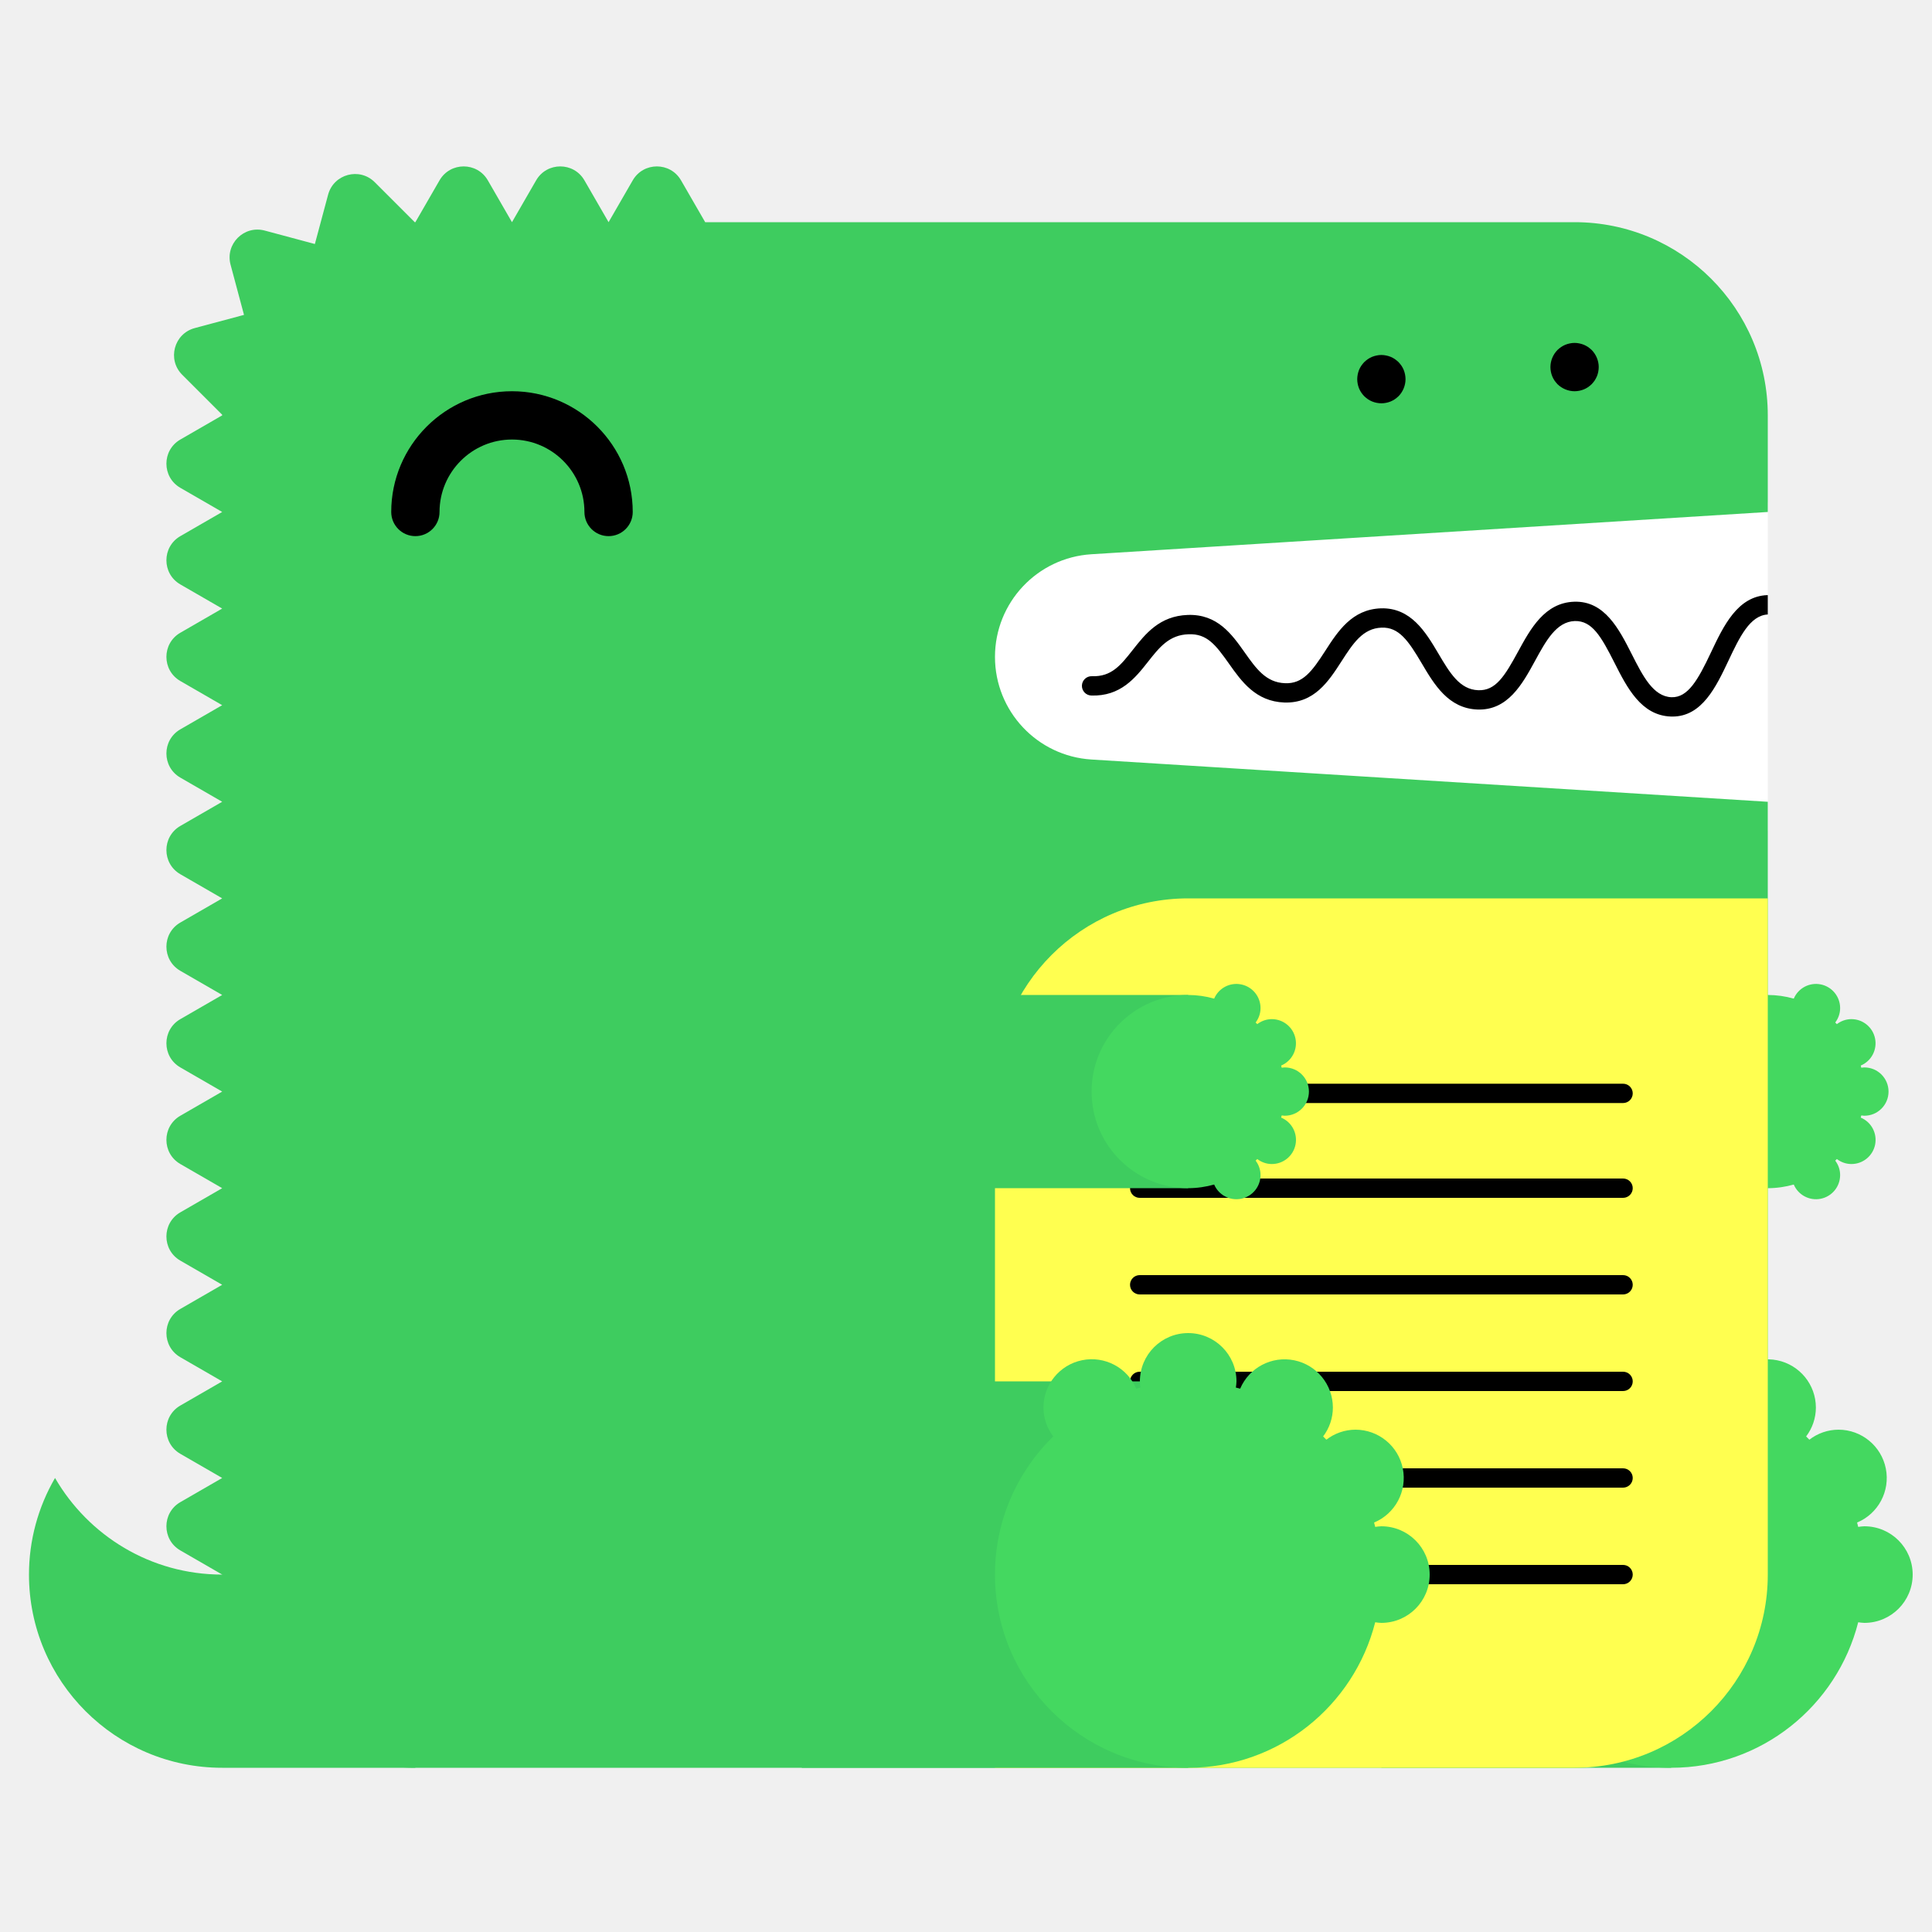
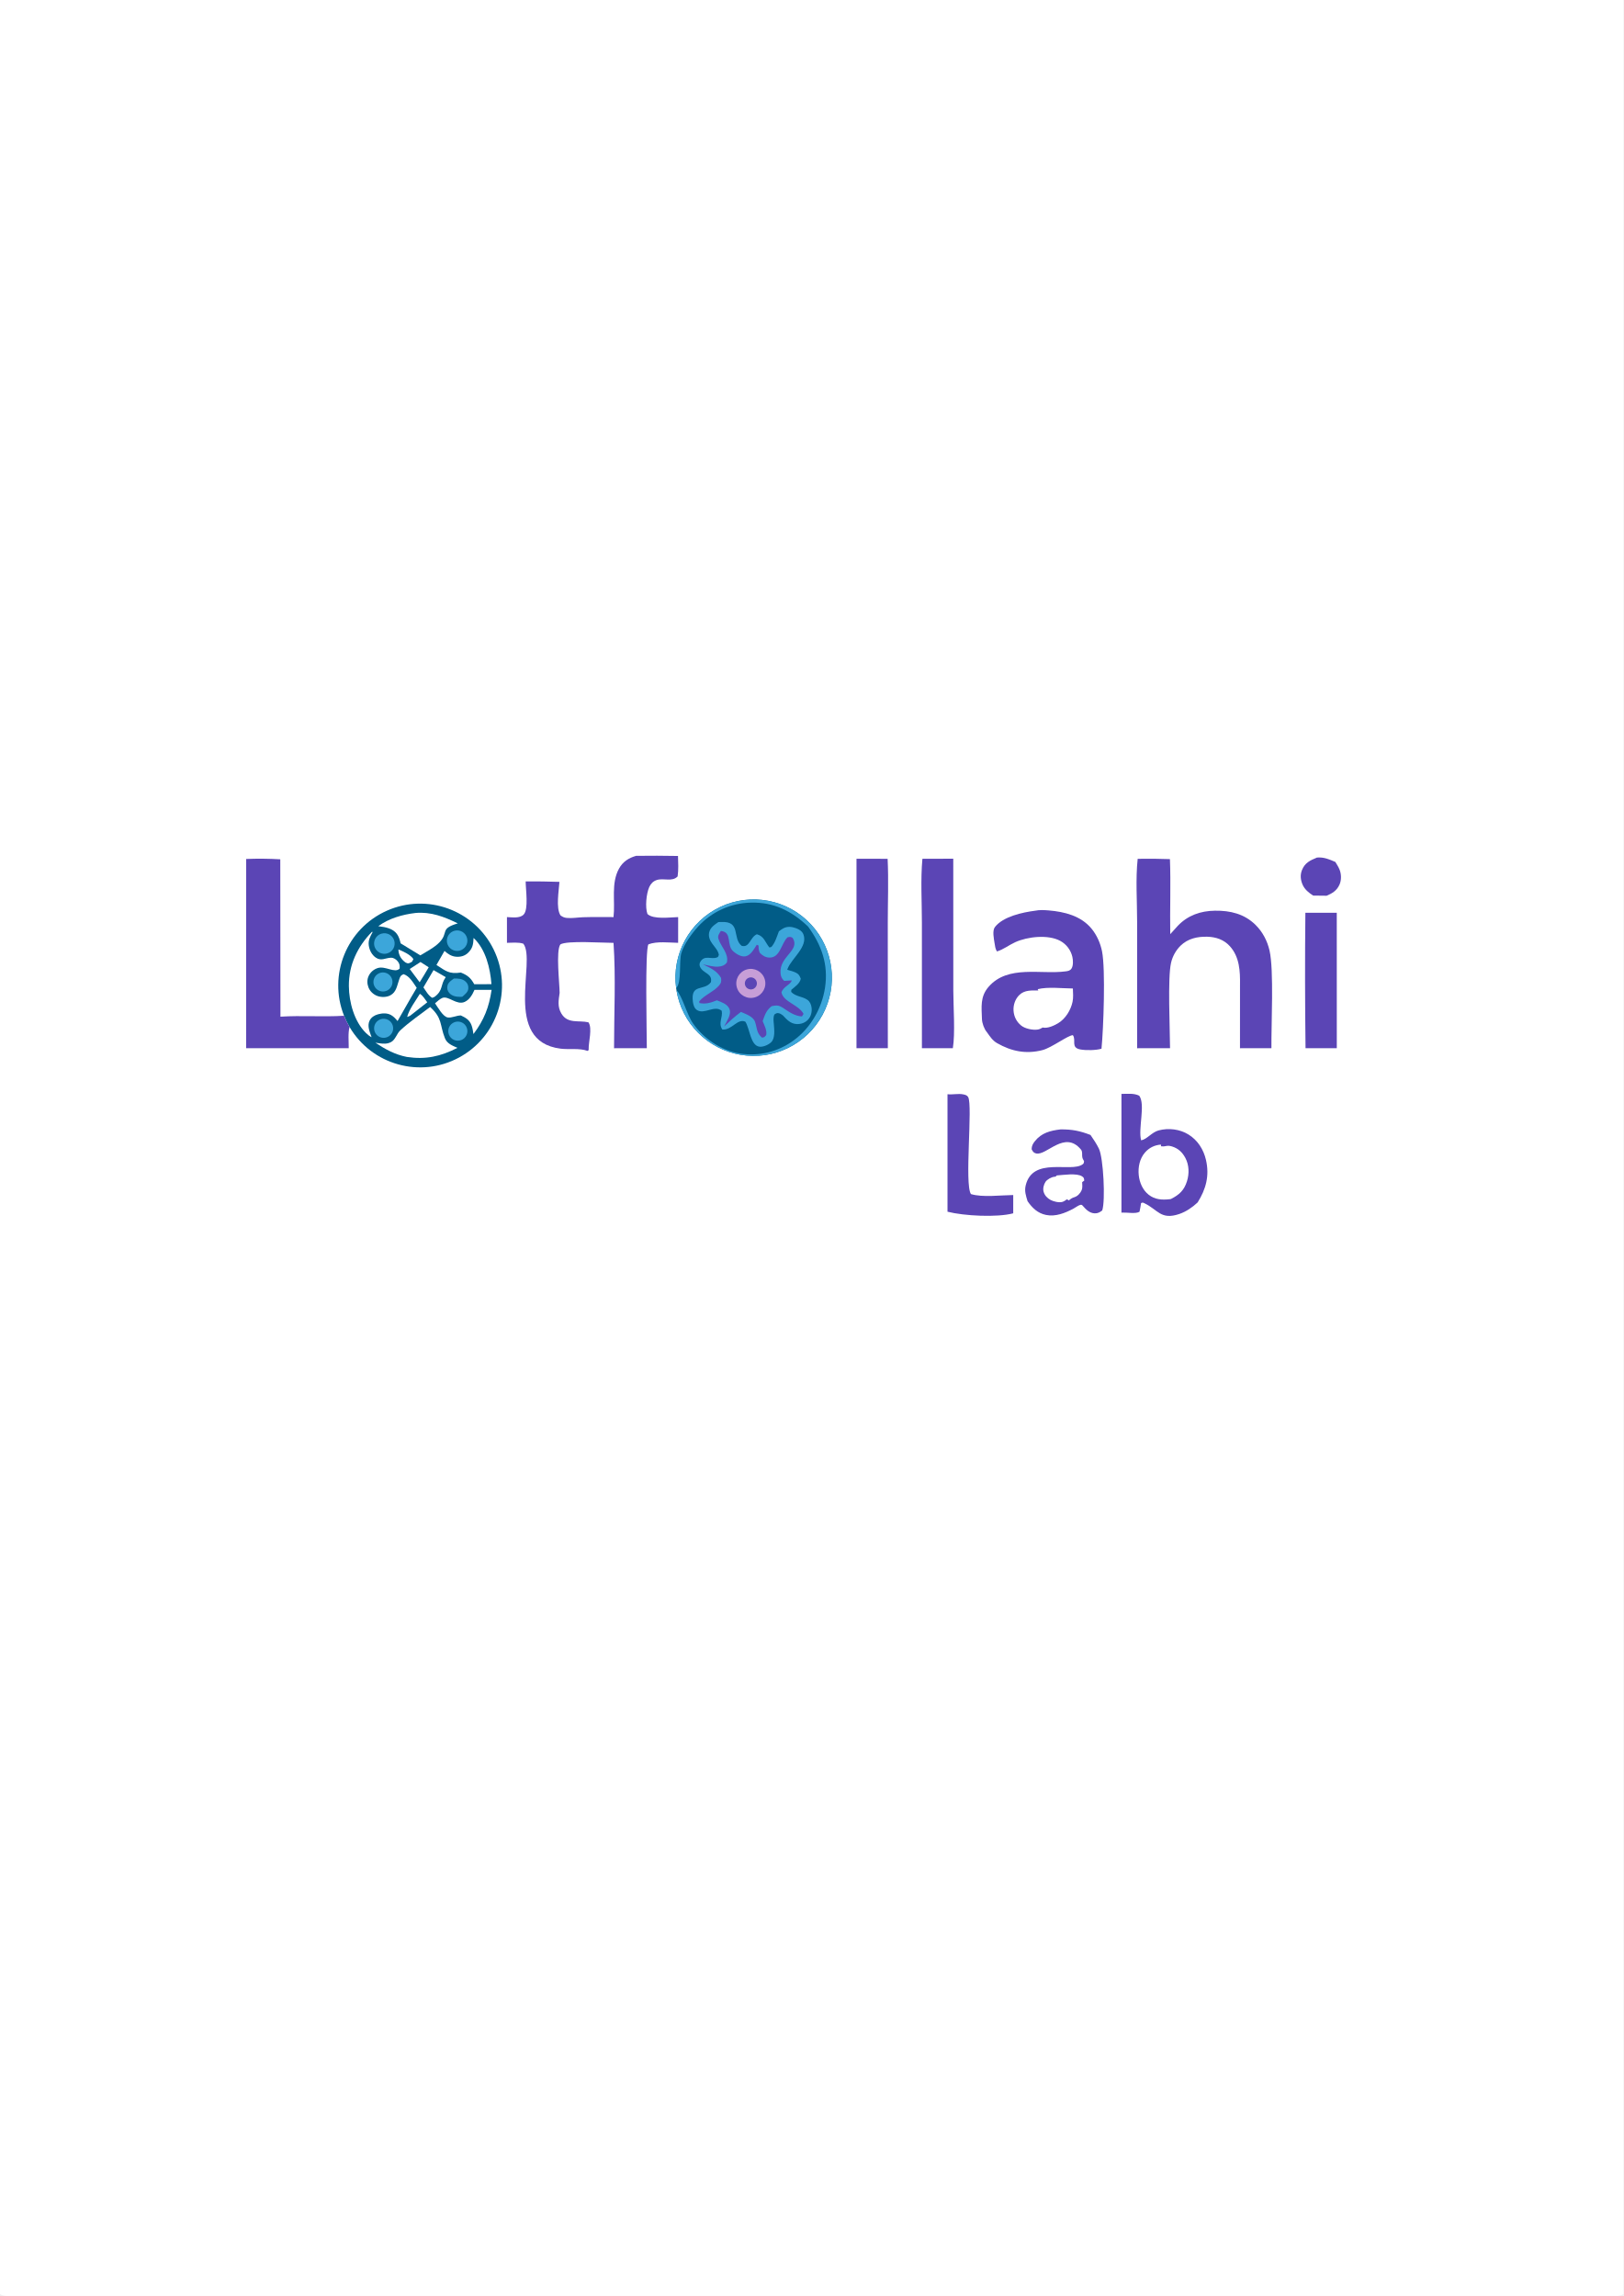
- <svg xmlns="http://www.w3.org/2000/svg" width="200" height="200" viewBox="0 0 200 200">
-   <g fill="none" fill-rule="evenodd">
-     <path fill="#FFF" d="M99 52h84v34H99z" />
-     <path d="M23 163c-7.398 0-13.843-4.027-17.303-10A19.886 19.886 0 0 0 3 163c0 11.046 8.954 20 20 20h20v-20H23z" fill="#3ECC5F" />
-     <path d="M112.98 57.376L183 53V43c0-11.046-8.954-20-20-20H73l-2.5-4.33c-1.112-1.925-3.889-1.925-5 0L63 23l-2.5-4.33c-1.111-1.925-3.889-1.925-5 0L53 23l-2.5-4.33c-1.111-1.925-3.889-1.925-5 0L43 23c-.022 0-.042.003-.065.003l-4.142-4.141c-1.57-1.571-4.252-.853-4.828 1.294l-1.369 5.104-5.192-1.392c-2.148-.575-4.111 1.389-3.535 3.536l1.39 5.193-5.102 1.367c-2.148.576-2.867 3.259-1.296 4.83l4.142 4.142c0 .021-.003.042-.003.064l-4.33 2.5c-1.925 1.111-1.925 3.889 0 5L23 53l-4.33 2.5c-1.925 1.111-1.925 3.889 0 5L23 63l-4.33 2.5c-1.925 1.111-1.925 3.889 0 5L23 73l-4.33 2.5c-1.925 1.111-1.925 3.889 0 5L23 83l-4.33 2.5c-1.925 1.111-1.925 3.889 0 5L23 93l-4.33 2.5c-1.925 1.111-1.925 3.889 0 5L23 103l-4.33 2.5c-1.925 1.111-1.925 3.889 0 5L23 113l-4.33 2.5c-1.925 1.111-1.925 3.889 0 5L23 123l-4.33 2.5c-1.925 1.111-1.925 3.889 0 5L23 133l-4.33 2.5c-1.925 1.111-1.925 3.889 0 5L23 143l-4.33 2.5c-1.925 1.111-1.925 3.889 0 5L23 153l-4.33 2.5c-1.925 1.111-1.925 3.889 0 5L23 163c0 11.046 8.954 20 20 20h120c11.046 0 20-8.954 20-20V83l-70.02-4.376A10.645 10.645 0 0 1 103 68c0-5.621 4.37-10.273 9.98-10.624" fill="#3ECC5F" />
-     <path fill="#3ECC5F" d="M143 183h30v-40h-30z" />
-     <path d="M193 158c-.219 0-.428.037-.639.064-.038-.15-.074-.301-.116-.451A5 5 0 0 0 190.32 148a4.96 4.96 0 0 0-3.016 1.036 26.531 26.531 0 0 0-.335-.336 4.955 4.955 0 0 0 1.011-2.987 5 5 0 0 0-9.599-1.959c-.148-.042-.297-.077-.445-.115.027-.211.064-.42.064-.639a5 5 0 0 0-5-5 5 5 0 0 0-5 5c0 .219.037.428.064.639-.148.038-.297.073-.445.115a4.998 4.998 0 0 0-9.599 1.959c0 1.125.384 2.151 1.011 2.987-3.717 3.632-6.031 8.693-6.031 14.3 0 11.046 8.954 20 20 20 9.339 0 17.16-6.41 19.361-15.064.211.027.42.064.639.064a5 5 0 0 0 5-5 5 5 0 0 0-5-5" fill="#44D860" />
-     <path fill="#3ECC5F" d="M153 123h30v-20h-30z" />
-     <path d="M193 115.5a2.5 2.5 0 1 0 0-5c-.109 0-.214.019-.319.032-.02-.075-.037-.15-.058-.225a2.501 2.501 0 0 0-.963-4.807c-.569 0-1.088.197-1.508.518a6.653 6.653 0 0 0-.168-.168c.314-.417.506-.931.506-1.494a2.5 2.5 0 0 0-4.8-.979A9.987 9.987 0 0 0 183 103c-5.522 0-10 4.478-10 10s4.478 10 10 10c.934 0 1.833-.138 2.69-.377a2.5 2.5 0 0 0 4.8-.979c0-.563-.192-1.077-.506-1.494.057-.055.113-.111.168-.168.42.321.939.518 1.508.518a2.5 2.5 0 0 0 .963-4.807c.021-.074.038-.15.058-.225.105.013.21.032.319.032" fill="#44D860" />
-     <path d="M63 55.5a2.5 2.5 0 0 1-2.5-2.5c0-4.136-3.364-7.5-7.5-7.5s-7.5 3.364-7.5 7.5a2.5 2.5 0 1 1-5 0c0-6.893 5.607-12.5 12.5-12.5S65.5 46.107 65.5 53a2.5 2.5 0 0 1-2.5 2.5" fill="#000" />
-     <path d="M103 183h60c11.046 0 20-8.954 20-20V93h-60c-11.046 0-20 8.954-20 20v70z" fill="#FFFF50" />
-     <path d="M168.02 124h-50.04a1 1 0 1 1 0-2h50.04a1 1 0 1 1 0 2m0 20h-50.04a1 1 0 1 1 0-2h50.04a1 1 0 1 1 0 2m0 20h-50.04a1 1 0 1 1 0-2h50.04a1 1 0 1 1 0 2m0-49.814h-50.04a1 1 0 1 1 0-2h50.04a1 1 0 1 1 0 2m0 19.814h-50.04a1 1 0 1 1 0-2h50.04a1 1 0 1 1 0 2m0 20h-50.04a1 1 0 1 1 0-2h50.04a1 1 0 1 1 0 2M183 61.611c-.012 0-.022-.006-.034-.005-3.09.105-4.552 3.196-5.842 5.923-1.346 2.85-2.387 4.703-4.093 4.647-1.889-.068-2.969-2.202-4.113-4.46-1.314-2.594-2.814-5.536-5.963-5.426-3.046.104-4.513 2.794-5.807 5.167-1.377 2.528-2.314 4.065-4.121 3.994-1.927-.07-2.951-1.805-4.136-3.813-1.321-2.236-2.848-4.75-5.936-4.664-2.994.103-4.465 2.385-5.763 4.4-1.373 2.13-2.335 3.428-4.165 3.351-1.973-.07-2.992-1.51-4.171-3.177-1.324-1.873-2.816-3.993-5.895-3.89-2.928.1-4.399 1.97-5.696 3.618-1.232 1.564-2.194 2.802-4.229 2.724a1 1 0 0 0-.072 2c3.017.101 4.545-1.8 5.872-3.487 1.177-1.496 2.193-2.787 4.193-2.855 1.926-.082 2.829 1.115 4.195 3.045 1.297 1.834 2.769 3.914 5.731 4.021 3.103.104 4.596-2.215 5.918-4.267 1.182-1.834 2.202-3.417 4.15-3.484 1.793-.067 2.769 1.35 4.145 3.681 1.297 2.197 2.766 4.686 5.787 4.796 3.125.108 4.634-2.62 5.949-5.035 1.139-2.088 2.214-4.06 4.119-4.126 1.793-.042 2.728 1.595 4.111 4.33 1.292 2.553 2.757 5.445 5.825 5.556l.169.003c3.064 0 4.518-3.075 5.805-5.794 1.139-2.41 2.217-4.68 4.067-4.773v-2z" fill="#000" />
-     <path fill="#3ECC5F" d="M83 183h40v-40H83z" />
-     <path d="M143 158c-.219 0-.428.037-.639.064-.038-.15-.074-.301-.116-.451A5 5 0 0 0 140.32 148a4.96 4.96 0 0 0-3.016 1.036 26.531 26.531 0 0 0-.335-.336 4.955 4.955 0 0 0 1.011-2.987 5 5 0 0 0-9.599-1.959c-.148-.042-.297-.077-.445-.115.027-.211.064-.42.064-.639a5 5 0 0 0-5-5 5 5 0 0 0-5 5c0 .219.037.428.064.639-.148.038-.297.073-.445.115a4.998 4.998 0 0 0-9.599 1.959c0 1.125.384 2.151 1.011 2.987-3.717 3.632-6.031 8.693-6.031 14.3 0 11.046 8.954 20 20 20 9.339 0 17.16-6.41 19.361-15.064.211.027.42.064.639.064a5 5 0 0 0 5-5 5 5 0 0 0-5-5" fill="#44D860" />
-     <path fill="#3ECC5F" d="M83 123h40v-20H83z" />
-     <path d="M133 115.5a2.5 2.5 0 1 0 0-5c-.109 0-.214.019-.319.032-.02-.075-.037-.15-.058-.225a2.501 2.501 0 0 0-.963-4.807c-.569 0-1.088.197-1.508.518a6.653 6.653 0 0 0-.168-.168c.314-.417.506-.931.506-1.494a2.5 2.5 0 0 0-4.8-.979A9.987 9.987 0 0 0 123 103c-5.522 0-10 4.478-10 10s4.478 10 10 10c.934 0 1.833-.138 2.69-.377a2.5 2.5 0 0 0 4.8-.979c0-.563-.192-1.077-.506-1.494.057-.055.113-.111.168-.168.42.321.939.518 1.508.518a2.5 2.5 0 0 0 .963-4.807c.021-.074.038-.15.058-.225.105.013.21.032.319.032" fill="#44D860" />
-     <path d="M143 41.75c-.16 0-.33-.02-.49-.05a2.52 2.52 0 0 1-.47-.14c-.15-.06-.29-.14-.431-.23-.13-.09-.259-.2-.38-.31-.109-.12-.219-.24-.309-.38s-.17-.28-.231-.43a2.619 2.619 0 0 1-.189-.96c0-.16.02-.33.05-.49.03-.16.08-.31.139-.47.061-.15.141-.29.231-.43.09-.13.2-.26.309-.38.121-.11.25-.22.38-.31.141-.09.281-.17.431-.23.149-.06.31-.11.47-.14.32-.07.65-.07.98 0 .159.03.32.08.47.14.149.06.29.14.43.23.13.09.259.2.38.31.11.12.22.25.31.38.09.14.17.28.23.43.06.16.11.31.14.47.029.16.05.33.05.49 0 .66-.271 1.31-.73 1.77-.121.11-.25.22-.38.31-.14.09-.281.17-.43.23a2.565 2.565 0 0 1-.96.19m20-1.25c-.66 0-1.3-.27-1.771-.73a3.802 3.802 0 0 1-.309-.38c-.09-.14-.17-.28-.231-.43a2.619 2.619 0 0 1-.189-.96c0-.66.27-1.3.729-1.77.121-.11.25-.22.38-.31.141-.09.281-.17.431-.23.149-.06.31-.11.47-.14.32-.07.66-.07.98 0 .159.03.32.08.47.14.149.06.29.14.43.23.13.09.259.2.38.31.459.47.73 1.11.73 1.77 0 .16-.021.33-.05.49-.03.16-.08.32-.14.47-.07.15-.14.29-.23.43-.09.13-.2.26-.31.38-.121.11-.25.22-.38.31-.14.09-.281.17-.43.23a2.565 2.565 0 0 1-.96.19" fill="#000" />
-   </g>
+ <svg xmlns="http://www.w3.org/2000/svg" id="svg" version="1.1" viewBox="0 0 212.087 300" width="212.087" height="300">
+   <svg>
+     <defs>
+       <clipPath id="clip-1">
+         <rect x="0" y="0" transform="scale(0.14647,0.14648)" width="1448" height="2048" fill="none" />
+       </clipPath>
+     </defs>
+     <g clip-path="url(#clip-1)" fill="none" fill-rule="nonzero" stroke="none" stroke-width="1" stroke-linecap="butt" stroke-linejoin="miter" stroke-miterlimit="10" stroke-dasharray="" stroke-dashoffset="0" font-family="none" font-weight="none" font-size="none" text-anchor="none" style="mix-blend-mode: normal">
+       <path d="M0,0h212.087v299.744c-0.164,0.104 -0.321,0.177 -0.514,0.215c-1.062,0.211 -2.527,0.041 -3.619,0.041l-8.697,0.001l-32.976,0.001l-133.401,-0.001h-21.667c-3.398,-0.001 -7.207,0.243 -10.566,-0.028c-0.246,-0.021 -0.441,-0.1 -0.647,-0.23z" fill="#ffffff" />
+       <path d="M44.947,132.72c-2.123,-5.341 0.353,-11.405 5.608,-13.732c5.254,-2.327 11.408,-0.085 13.936,5.076c2.527,5.162 0.524,11.398 -4.536,14.122c-5.06,2.724 -11.368,0.962 -14.285,-3.99c-0.279,-0.473 -0.52,-0.967 -0.723,-1.477z" fill="#015c87" />
+       <path d="M48.603,121.74l0.074,0.056c-0.315,0.578 -0.591,1.044 -0.5,1.733c0.081,0.613 0.395,1.234 0.913,1.591c0.713,0.49 1.229,0.049 1.969,0.019c0.363,-0.015 0.669,0.201 0.897,0.468c0.249,0.293 0.289,0.582 0.253,0.949c-0.627,0.654 -1.855,-0.385 -2.86,-0.069c-0.525,0.163 -0.956,0.539 -1.189,1.037c-0.219,0.465 -0.211,1 -0.029,1.477c0.204,0.534 0.651,0.948 1.186,1.141c0.504,0.181 1.181,0.171 1.661,-0.08c0.831,-0.433 0.892,-1.316 1.178,-2.098c0.15,-0.408 0.171,-0.501 0.564,-0.677c0.802,0.249 1.262,1.133 1.72,1.785l-0.725,1.229l-1.778,3.111c-0.25,-0.301 -0.498,-0.583 -0.843,-0.779c-0.519,-0.295 -1.156,-0.258 -1.715,-0.103c-0.456,0.127 -0.881,0.388 -1.095,0.825c-0.346,0.707 0.023,1.487 0.261,2.17c-0.289,-0.148 -0.505,-0.323 -0.734,-0.548c-1.536,-1.507 -2.216,-4.039 -2.234,-6.136c-0.024,-2.768 1.122,-5.148 3.024,-7.1z" fill="#ffffff" />
+       <path d="M56.193,131.574c1.649,1.506 1.232,2.325 1.934,4.089c0.283,0.711 0.993,0.971 1.64,1.251c-2.214,1.126 -4.145,1.558 -6.616,1.188c-1.545,-0.305 -2.816,-0.999 -4.112,-1.862c0.144,0.025 0.288,0.047 0.433,0.066c0.577,0.078 1.098,0.135 1.63,-0.156c0.555,-0.304 0.728,-1.089 1.193,-1.521c1.192,-1.109 2.604,-2.07 3.899,-3.055z" fill="#ffffff" />
+       <path d="M54.284,119.29c2.001,-0.18 3.764,0.499 5.518,1.362c-2.391,0.705 -1.148,1.164 -2.377,2.461c-0.658,0.694 -1.702,1.211 -2.514,1.717l-2.572,-1.571c-0.094,-0.42 -0.231,-0.884 -0.49,-1.232c-0.53,-0.714 -1.491,-0.892 -2.321,-0.994l-0.108,-0.012c1.37,-1.027 3.193,-1.535 4.863,-1.73z" fill="#ffffff" />
+       <path d="M61.87,122.557c1.588,1.473 2.175,3.969 2.334,6.037l-2.247,0.007c-0.461,-0.832 -0.872,-1.172 -1.75,-1.525c-1.552,0.228 -1.952,-0.201 -3.189,-0.992l1.052,-1.835c0.448,0.403 0.906,0.714 1.525,0.76c0.581,0.042 1.127,-0.103 1.551,-0.512c0.618,-0.596 0.681,-1.132 0.723,-1.94z" fill="#ffffff" />
+       <path d="M61.985,129.336l2.237,0.001c-0.334,2.275 -0.984,3.93 -2.368,5.774c-0.062,-0.374 -0.116,-0.772 -0.246,-1.129c-0.259,-0.714 -0.754,-0.999 -1.4,-1.302c-0.571,-0.002 -1.175,0.341 -1.712,0.264c-0.631,-0.09 -1.312,-1.36 -1.663,-1.851c0.28,-0.225 0.646,-0.592 0.982,-0.713c0.78,-0.281 1.847,0.989 2.875,0.537c0.66,-0.29 1.022,-0.954 1.295,-1.58z" fill="#ffffff" />
+       <path d="M56.638,126.756l1.59,0.921c-0.745,1.056 -0.285,1.706 -1.472,2.584l-0.288,0.117c-0.5,-0.279 -0.828,-0.903 -1.152,-1.366z" fill="#ffffff" />
+       <path d="M49.855,121.988c0.699,-0.195 1.426,0.201 1.642,0.894c0.216,0.693 -0.157,1.432 -0.843,1.669c-0.463,0.16 -0.976,0.056 -1.339,-0.272c-0.363,-0.328 -0.519,-0.828 -0.407,-1.305c0.112,-0.477 0.475,-0.854 0.947,-0.986z" fill="#3ca6da" />
+       <path d="M59.169,121.686c0.679,-0.305 1.476,0 1.777,0.681c0.301,0.681 -0.01,1.476 -0.692,1.773c-0.676,0.294 -1.463,-0.013 -1.761,-0.688c-0.298,-0.675 0.004,-1.463 0.677,-1.766z" fill="#3ca6da" />
+       <path d="M59.294,127.859c0.531,-0.018 1.115,0.01 1.529,0.391c0.279,0.256 0.387,0.555 0.357,0.93c-0.037,0.457 -0.473,0.782 -0.792,1.06c-0.094,0.005 -0.187,0.008 -0.281,0.009c-0.52,0.005 -1.075,-0.104 -1.43,-0.524c-0.238,-0.282 -0.295,-0.589 -0.214,-0.945c0.096,-0.421 0.505,-0.684 0.831,-0.921z" fill="#3ca6da" />
+       <path d="M59.385,133.556c0.644,-0.234 1.357,0.095 1.596,0.738c0.239,0.642 -0.083,1.358 -0.724,1.603c-0.648,0.248 -1.374,-0.08 -1.617,-0.73c-0.243,-0.65 0.092,-1.373 0.744,-1.61z" fill="#3ca6da" />
+       <path d="M49.969,133.124c0.676,-0.082 1.292,0.394 1.384,1.068c0.092,0.675 -0.375,1.298 -1.048,1.399c-0.444,0.067 -0.89,-0.111 -1.166,-0.464c-0.277,-0.354 -0.341,-0.829 -0.169,-1.244c0.172,-0.415 0.554,-0.705 1,-0.759z" fill="#3ca6da" />
+       <path d="M49.46,127.2c0.406,-0.209 0.893,-0.178 1.27,0.079c0.377,0.257 0.583,0.7 0.537,1.154c-0.046,0.454 -0.337,0.846 -0.758,1.022c-0.616,0.258 -1.326,-0.018 -1.608,-0.623c-0.282,-0.606 -0.035,-1.326 0.559,-1.631z" fill="#3ca6da" />
+       <path d="M54.932,125.698l1.073,0.688c-0.38,0.661 -0.774,1.314 -1.182,1.958l-1.296,-1.732z" fill="#ffffff" />
+       <path d="M54.853,129.852c0.387,0.225 0.695,0.753 0.966,1.109l-2.212,1.736c-0.137,0.091 -0.263,0.126 -0.418,0.177c0.281,-1.033 1.109,-2.102 1.663,-3.021z" fill="#ffffff" />
+       <path d="M52.051,124.061c0.623,0.239 1.592,0.692 1.955,1.254l-0.176,0.345c-0.125,0.065 -0.299,0.176 -0.436,0.201c-0.295,0.054 -0.564,-0.2 -0.758,-0.395c-0.378,-0.38 -0.587,-0.888 -0.585,-1.406z" fill="#ffffff" />
+       <path d="M88.333,129.111c-0.595,-4.415 1.738,-8.708 5.767,-10.609c4.029,-1.901 8.825,-0.973 11.854,2.294c2.975,3.208 3.578,7.955 1.499,11.805c-2.079,3.85 -6.377,5.95 -10.691,5.223c-4.314,-0.727 -7.687,-4.12 -8.389,-8.439c-0.015,-0.091 -0.028,-0.182 -0.041,-0.274z" fill="#015c87" />
+       <path d="M88.333,129.111c-0.595,-4.415 1.738,-8.708 5.767,-10.609c4.029,-1.901 8.825,-0.973 11.854,2.294c2.975,3.208 3.578,7.955 1.499,11.805c-2.079,3.85 -6.377,5.95 -10.691,5.223c-4.314,-0.727 -7.687,-4.12 -8.389,-8.439c0.762,0.728 1.346,3.195 2.191,4.381c1.424,2.001 3.673,3.494 6.104,3.89c2.476,0.394 5.007,-0.226 7.02,-1.721c2.216,-1.613 3.68,-4.182 4.092,-6.878c0.464,-3.037 -0.46,-5.596 -2.224,-8.004c-2.133,-2.02 -4.482,-3.205 -7.481,-3.115c-2.632,0.063 -5.123,1.201 -6.894,3.149c-0.783,0.858 -1.867,2.336 -2.179,3.475c-0.307,1.122 0.065,3.836 -0.669,4.55z" fill="#3ca6da" />
+       <path d="M93.845,120.481l0.144,-0.004c0.072,-0.002 0.144,-0.001 0.215,-0.005c2.658,-0.146 1.41,2.085 2.688,3.113c1.058,0.286 1.09,-1.144 1.99,-1.514c0.963,0.275 1.062,1.04 1.635,1.73l0.259,-0.073c0.491,-0.553 0.717,-1.351 0.978,-2.035l-0.001,-0.002c0.181,-0.138 0.368,-0.282 0.57,-0.388c0.539,-0.284 1.086,-0.23 1.642,-0.031c0.422,0.151 0.832,0.385 0.998,0.826c0.606,1.608 -1.525,3.103 -2.051,4.434l-0.069,0.178c0.373,0.115 0.818,0.217 1.163,0.396c0.383,0.199 0.454,0.399 0.607,0.772c-0.111,0.632 -0.768,1.052 -1.235,1.454l-0.017,0.273c0.592,0.631 1.461,0.566 2.133,1.045c0.326,0.233 0.48,0.62 0.531,1.005c0.071,0.546 -0.073,1.149 -0.449,1.563c-0.372,0.41 -0.919,0.608 -1.466,0.588c-0.828,-0.03 -1.296,-0.562 -1.822,-1.121c-0.166,-0.117 -0.342,-0.258 -0.544,-0.297c-0.287,-0.054 -0.348,0.027 -0.582,0.174c-0.183,0.452 -0.098,0.838 -0.062,1.309c0.052,0.676 0.18,1.774 -0.343,2.296c-0.344,0.343 -1.039,0.653 -1.536,0.596c-1.205,-0.14 -1.28,-2.446 -1.853,-3.268c-1.031,-0.467 -1.782,1.162 -3.008,1.019c-0.563,-0.863 0.091,-1.54 -0.072,-2.439c-0.942,-0.805 -2.293,0.538 -3.253,-0.113c-0.331,-0.225 -0.465,-0.673 -0.514,-1.051c-0.319,-2.474 1.464,-1.363 2.354,-2.576c0.225,-1.184 -1.02,-1.107 -1.419,-2.009c-0.103,-0.233 -0.09,-0.445 0.042,-0.663c0.554,-0.92 1.403,-0.277 2.149,-0.555c0.213,-0.079 0.183,-0.149 0.266,-0.347c-0.106,-0.578 -0.504,-0.963 -0.84,-1.426c-0.318,-0.439 -0.548,-0.921 -0.432,-1.476c0.14,-0.666 0.683,-1.019 1.204,-1.377z" fill="#3ca6da" />
+       <path d="M94.176,121.639c1.559,0.165 0.646,1.869 1.665,2.707c0.408,0.336 0.987,0.702 1.538,0.609c0.71,-0.121 1.123,-0.968 1.489,-1.512l0.227,0.101c0.008,0.362 0.018,0.627 0.17,0.96c0.344,0.343 0.705,0.588 1.207,0.614c1.46,0.076 1.579,-1.859 2.408,-2.643c0.34,-0.077 0.351,-0.093 0.662,0.059c1.068,1.642 -1.722,2.383 -1.574,4.584c0.031,0.456 0.141,0.745 0.48,1.047l1.004,-0.065c-0.202,0.584 -1.13,0.814 -1.36,1.572c0.266,1.278 2.221,1.571 2.885,2.805l-0.21,0.331c-0.948,-0.046 -1.734,-0.617 -2.491,-1.127c-0.468,-0.316 -0.809,-0.349 -1.354,-0.235c-0.039,0.008 -0.078,0.018 -0.117,0.026c-0.703,0.546 -0.884,1.136 -1.171,1.948c0.222,0.566 0.59,1.215 0.462,1.828c-0.234,0.261 -0.219,0.296 -0.562,0.326c-0.727,-0.639 -0.617,-1.25 -0.896,-2.057c-0.246,-0.712 -1.211,-1.015 -1.838,-1.298c-0.794,0.583 -1.494,1.23 -2.206,1.906c0.206,-0.375 0.424,-0.754 0.594,-1.148c0.166,-0.383 0.265,-0.833 0.07,-1.226c-0.29,-0.587 -1.035,-0.818 -1.6,-1.048c-0.769,0.3 -1.456,0.54 -2.295,0.353l-0.017,-0.219c0.679,-0.824 1.837,-1.218 2.558,-2.03c0.32,-0.36 0.347,-0.57 0.297,-1.028c-0.558,-0.957 -1.423,-1.317 -2.383,-1.778c0.643,0.131 1.448,0.372 2.099,0.295c0.469,-0.055 0.745,-0.162 1.043,-0.528c0.272,-1.187 -0.78,-2.066 -1.108,-3.106c-0.129,-0.409 0.128,-0.693 0.323,-1.024z" fill="#5b45b5" />
+       <path d="M97.552,126.672c1.004,-0.295 2.058,0.278 2.356,1.282c0.297,1.004 -0.274,2.059 -1.277,2.359c-1.006,0.301 -2.065,-0.273 -2.364,-1.28c-0.298,-1.007 0.277,-2.065 1.285,-2.361z" fill="#c79ed7" />
+       <path d="M97.685,127.819c0.242,-0.148 0.545,-0.154 0.793,-0.016c0.248,0.138 0.403,0.398 0.406,0.682c0.003,0.284 -0.147,0.547 -0.393,0.69c-0.374,0.217 -0.852,0.092 -1.073,-0.279c-0.221,-0.371 -0.102,-0.851 0.267,-1.076z" fill="#5b45b5" />
+       <path d="M83.097,111.826c1.826,-0.024 3.652,-0.019 5.477,0.016c0.027,0.893 0.079,1.784 -0.048,2.672c-0.725,0.759 -1.818,0.167 -2.741,0.476c-0.458,0.153 -0.767,0.476 -0.964,0.911c-0.394,0.869 -0.557,2.662 -0.238,3.525c0.788,0.745 2.953,0.427 4.011,0.404l-0.002,3.361c-1.193,-0.022 -2.758,-0.227 -3.878,0.196c-0.469,0.654 -0.212,11.64 -0.215,13.575l-4.28,0.002c-0.002,-4.553 0.241,-9.236 -0.068,-13.767c-1.365,0.005 -6.082,-0.335 -6.948,0.206c-0.601,0.855 -0.1,5.069 -0.092,6.327c-0.138,0.978 -0.306,1.806 0.231,2.707c0.818,1.374 2.269,0.846 3.533,1.142c0.537,0.755 0.004,2.567 0.027,3.503c0.001,0.039 0.003,0.079 0.005,0.118l-0.146,0.113c-1.086,-0.396 -2.381,-0.148 -3.532,-0.293c-7.642,-0.963 -3.114,-11.436 -4.857,-13.713c-0.641,-0.22 -1.465,-0.124 -2.142,-0.114l-0.001,-3.364c0.664,0.023 1.657,0.194 2.17,-0.322c0.686,-0.69 0.273,-3.317 0.274,-4.341c1.471,-0.011 2.942,0.01 4.411,0.06c-0.071,1.151 -0.482,3.411 0.138,4.379c0.28,0.201 0.476,0.298 0.822,0.333c0.673,0.069 1.46,-0.069 2.143,-0.091c1.318,-0.042 2.643,-0.02 3.962,-0.018c0.244,-2.094 -0.351,-4.407 0.726,-6.346c0.5,-0.901 1.256,-1.381 2.221,-1.656z" fill="#5b45b5" />
+       <path d="M135.227,118.996c0.557,-0.12 1.199,-0.086 1.763,-0.04c2.074,0.17 4.236,0.711 5.611,2.387c0.692,0.843 1.153,1.889 1.368,2.954c0.471,2.341 0.192,10.116 -0.069,12.729c-0.713,0.217 -2.001,0.232 -2.745,0.101c-1.327,-0.234 -0.514,-1.214 -0.997,-1.87c-0.656,0.022 -2.757,1.638 -3.972,1.952c-2.139,0.552 -4.042,0.167 -5.925,-0.909c-0.604,-0.345 -0.941,-0.888 -1.339,-1.443c-0.351,-0.408 -0.622,-1.165 -0.639,-1.698c-0.05,-1.576 -0.257,-2.928 0.87,-4.223c2.526,-2.904 6.839,-1.576 10.08,-2.019c0.323,-0.044 0.575,-0.089 0.757,-0.379c0.236,-0.376 0.203,-1.09 0.106,-1.508c-0.201,-0.885 -0.77,-1.641 -1.563,-2.082c-1.596,-0.877 -4.304,-0.567 -5.906,0.162c-0.806,0.367 -1.537,0.952 -2.386,1.207c-0.212,-0.333 -0.254,-0.712 -0.313,-1.096c-0.086,-0.553 -0.314,-1.617 0.046,-2.086c1.063,-1.383 3.619,-1.931 5.252,-2.139z" fill="#5b45b5" />
+       <path d="M135.566,129.246c1.331,-0.328 3.199,-0.1 4.594,-0.087c0.022,0.566 0.077,1.192 -0.043,1.749c-0.231,1.077 -0.91,2.187 -1.856,2.768c-0.545,0.334 -1.408,0.734 -2.047,0.583c-0.19,0.126 -0.431,0.234 -0.658,0.266c-0.65,0.093 -1.647,-0.112 -2.157,-0.531c-0.599,-0.492 -0.938,-1.162 -0.99,-1.936c-0.05,-0.745 0.221,-1.536 0.765,-2.059c0.679,-0.652 1.577,-0.586 2.47,-0.584z" fill="#ffffff" />
+       <path d="M148.626,112.214c1.405,-0.026 2.811,-0.012 4.215,0.041c0.127,3.252 -0.016,6.544 0.041,9.803c0.322,-0.368 0.652,-0.731 0.986,-1.088c1.311,-1.375 2.976,-1.95 4.85,-1.977c2.008,-0.029 3.855,0.415 5.315,1.864c0.927,0.919 1.526,2.077 1.819,3.344c0.589,2.545 0.214,9.743 0.248,12.76l-4.108,0.003l0.003,-8.276c0.028,-1.79 -0.057,-3.65 -1.326,-5.055c-0.775,-0.858 -1.809,-1.204 -2.932,-1.237c-1.293,-0.038 -2.56,0.238 -3.509,1.171c-0.618,0.613 -1.047,1.388 -1.241,2.236c-0.458,1.96 -0.141,8.719 -0.132,11.159l-4.3,0.002l-0.001,-16.557c0,-2.683 -0.212,-5.532 0.073,-8.191z" fill="#5b45b5" />
+       <path d="M32.162,112.235c1.485,-0.059 2.971,-0.045 4.454,0.043l0.022,20.563c2.755,-0.18 5.543,0.055 8.308,-0.121c0.203,0.51 0.445,1.004 0.723,1.477c-0.229,0.783 -0.099,1.935 -0.111,2.764l-13.4,0z" fill="#5b45b5" />
+       <path d="M146.508,142.932c0.757,-0.005 1.636,-0.114 2.323,0.236c0.836,1.16 -0.167,4.294 0.245,5.829c0.765,-0.129 1.393,-1.061 2.291,-1.296c1.298,-0.343 2.746,-0.171 3.892,0.533c1.197,0.735 1.971,1.953 2.286,3.308c0.48,2.07 0.016,3.817 -1.091,5.575c-0.675,0.634 -1.51,1.208 -2.392,1.506c-2.428,0.822 -2.793,-0.571 -4.564,-1.409c-0.217,-0.103 -0.208,-0.098 -0.428,-0.016c-0.054,0.381 -0.123,0.754 -0.204,1.131c-0.482,0.299 -1.601,0.082 -2.222,0.111l-0.138,0.007z" fill="#5b45b5" />
+       <path d="M151.671,149.555v0.221c0.19,0.013 0.359,0.031 0.546,-0.012c0.337,-0.078 0.557,-0.07 0.892,0.034c0.806,0.25 1.339,0.746 1.734,1.475c0.508,0.936 0.538,2.073 0.223,3.075c-0.373,1.188 -1.005,1.762 -2.096,2.317c-0.059,0.01 -0.117,0.022 -0.176,0.028c-0.997,0.11 -1.914,0.051 -2.727,-0.583c-0.784,-0.611 -1.201,-1.6 -1.301,-2.569c-0.105,-1.031 0.119,-2.149 0.813,-2.949c0.551,-0.634 1.265,-0.979 2.092,-1.037z" fill="#ffffff" />
+       <path d="M111.893,112.205l4.066,0.009c0.138,2.78 0.021,5.612 0.021,8.399l0.007,16.343l-4.095,0.006z" fill="#5b45b5" />
+       <path d="M120.503,112.212l4.032,-0.012l0.006,17.255c0.003,2.091 0.261,5.564 -0.061,7.505l-4.041,0.002l-0.002,-16.403c-0.001,-2.748 -0.181,-5.618 0.066,-8.347z" fill="#5b45b5" />
+       <path d="M138.562,147.568c1.487,-0.01 2.515,0.189 3.901,0.728c0.397,0.57 0.797,1.17 1.101,1.794c0.581,1.197 0.869,6.766 0.432,8.068c-0.306,0.243 -0.594,0.4 -0.999,0.379c-0.662,-0.034 -1.115,-0.492 -1.521,-0.959c-0.111,-0.127 -0.165,-0.189 -0.347,-0.145c-0.252,0.06 -0.649,0.36 -0.89,0.489c-1.078,0.576 -2.342,1.083 -3.588,0.823c-1.096,-0.227 -1.798,-0.913 -2.411,-1.796c-0.214,-0.722 -0.425,-1.308 -0.242,-2.067c0.919,-3.797 5.933,-1.633 7.436,-2.748c0.191,-0.142 0.149,-0.195 0.186,-0.413c-0.135,-0.22 -0.231,-0.401 -0.245,-0.664c-0.016,-0.289 0.041,-0.614 -0.157,-0.854c-2.134,-2.583 -4.49,0.836 -5.86,0.508c-0.345,-0.082 -0.438,-0.262 -0.587,-0.555c0.016,-0.438 0.152,-0.702 0.425,-1.044c0.872,-1.102 2.037,-1.386 3.366,-1.545z" fill="#5b45b5" />
+       <path d="M138.053,153.586c0.83,-0.053 2.606,-0.344 3.315,0.123c0.26,0.171 0.236,0.261 0.281,0.546l-0.275,0.207c0.017,0.33 0.064,0.751 -0.07,1.061c-0.17,0.391 -0.525,0.773 -0.934,0.901c-0.275,0.086 -0.428,0.174 -0.651,0.357c-0.026,0.021 -0.051,0.044 -0.077,0.064l-0.26,-0.141c-0.188,0.136 -0.376,0.274 -0.601,0.34c-0.428,0.126 -1.161,-0.054 -1.537,-0.259c-0.435,-0.237 -0.771,-0.589 -0.908,-1.072c-0.116,-0.407 0.018,-0.939 0.246,-1.286c0.207,-0.315 0.776,-0.627 1.144,-0.666c0.234,-0.025 0.179,-0.016 0.328,-0.174z" fill="#ffffff" />
+       <path d="M170.536,119.261l4.1,0.004l0.004,17.696l-4.084,0.002c-0.075,-5.9 -0.082,-11.801 -0.021,-17.702z" fill="#5b45b5" />
+       <path d="M123.782,142.974c0.686,0.08 1.416,-0.122 2.075,0.023c0.248,0.054 0.49,0.112 0.625,0.351c0.62,1.091 -0.511,11.387 0.363,12.672c1.52,0.461 3.891,0.144 5.524,0.125l-0.001,2.388c-2.117,0.568 -6.451,0.34 -8.586,-0.208z" fill="#5b45b5" />
+       <path d="M172.057,112.049c0.891,-0.077 1.599,0.232 2.396,0.577c0.195,0.32 0.406,0.649 0.546,0.996c0.242,0.593 0.259,1.357 0.001,1.948c-0.34,0.783 -0.94,1.156 -1.687,1.469l-1.759,-0.02c-0.56,-0.353 -1.112,-0.804 -1.381,-1.423c-0.271,-0.621 -0.338,-1.272 -0.083,-1.909c0.385,-0.963 1.074,-1.273 1.967,-1.639z" fill="#5b45b5" />
+     </g>
+   </svg>
</svg>
